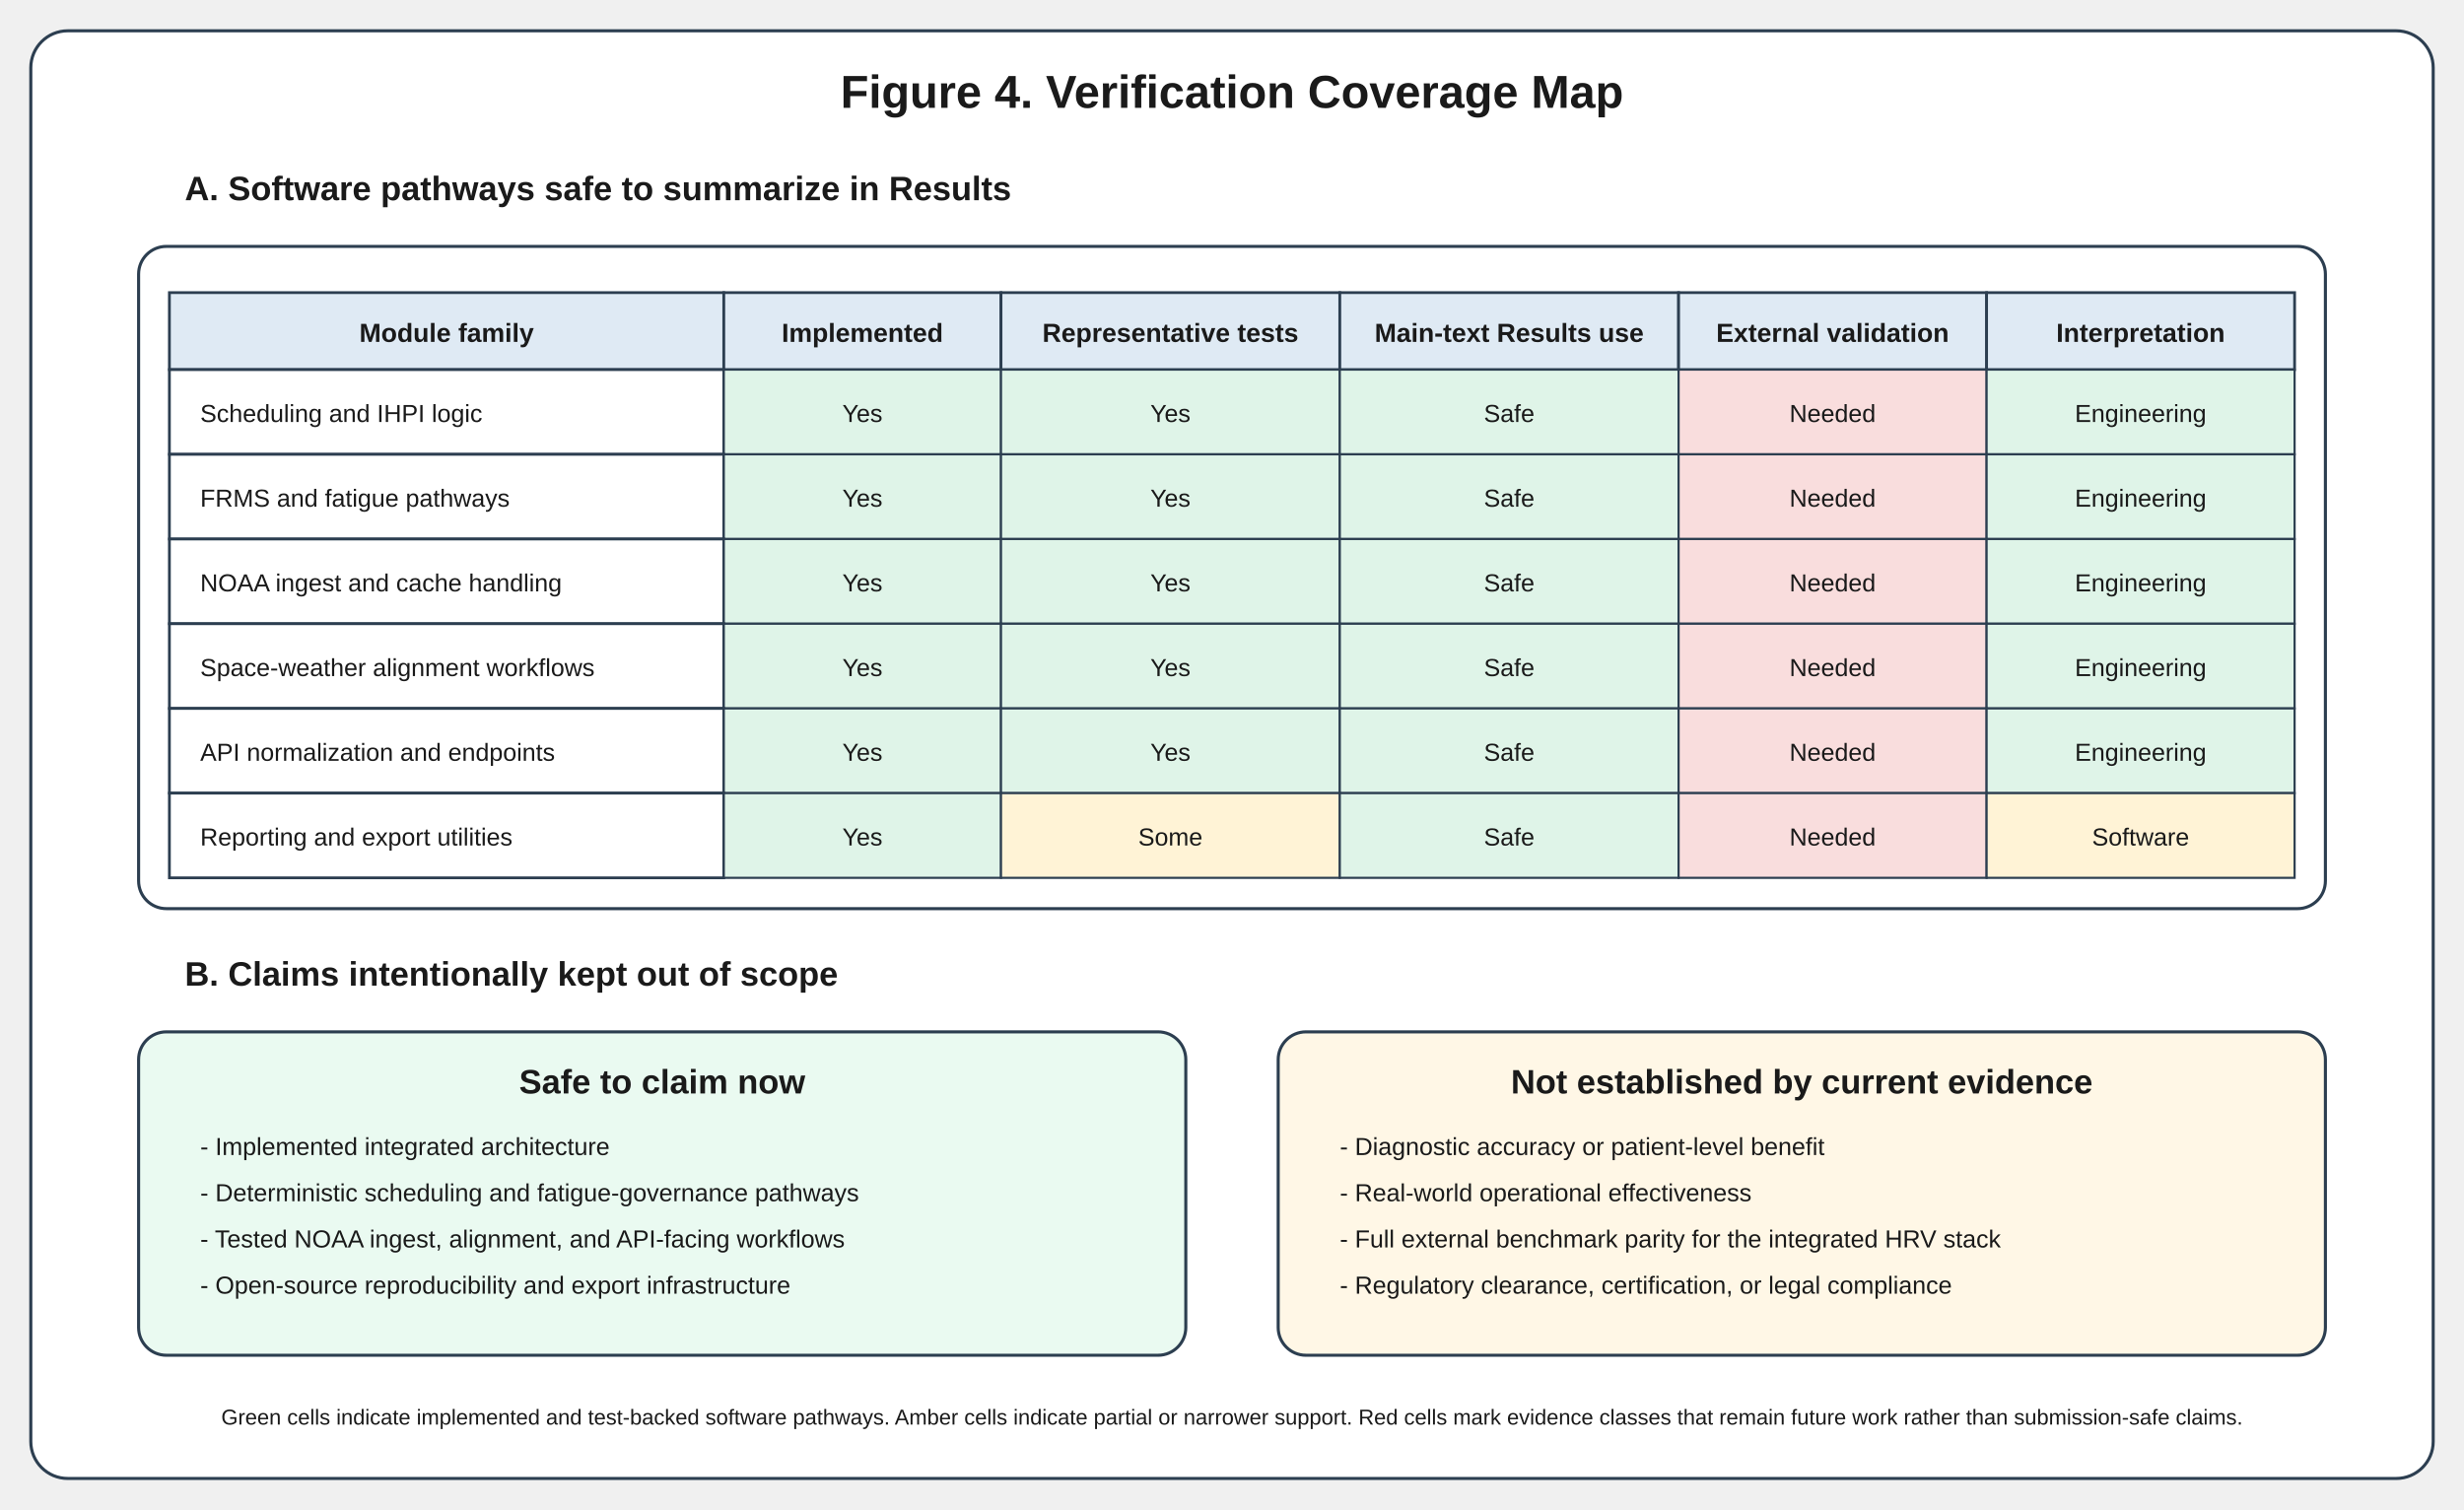
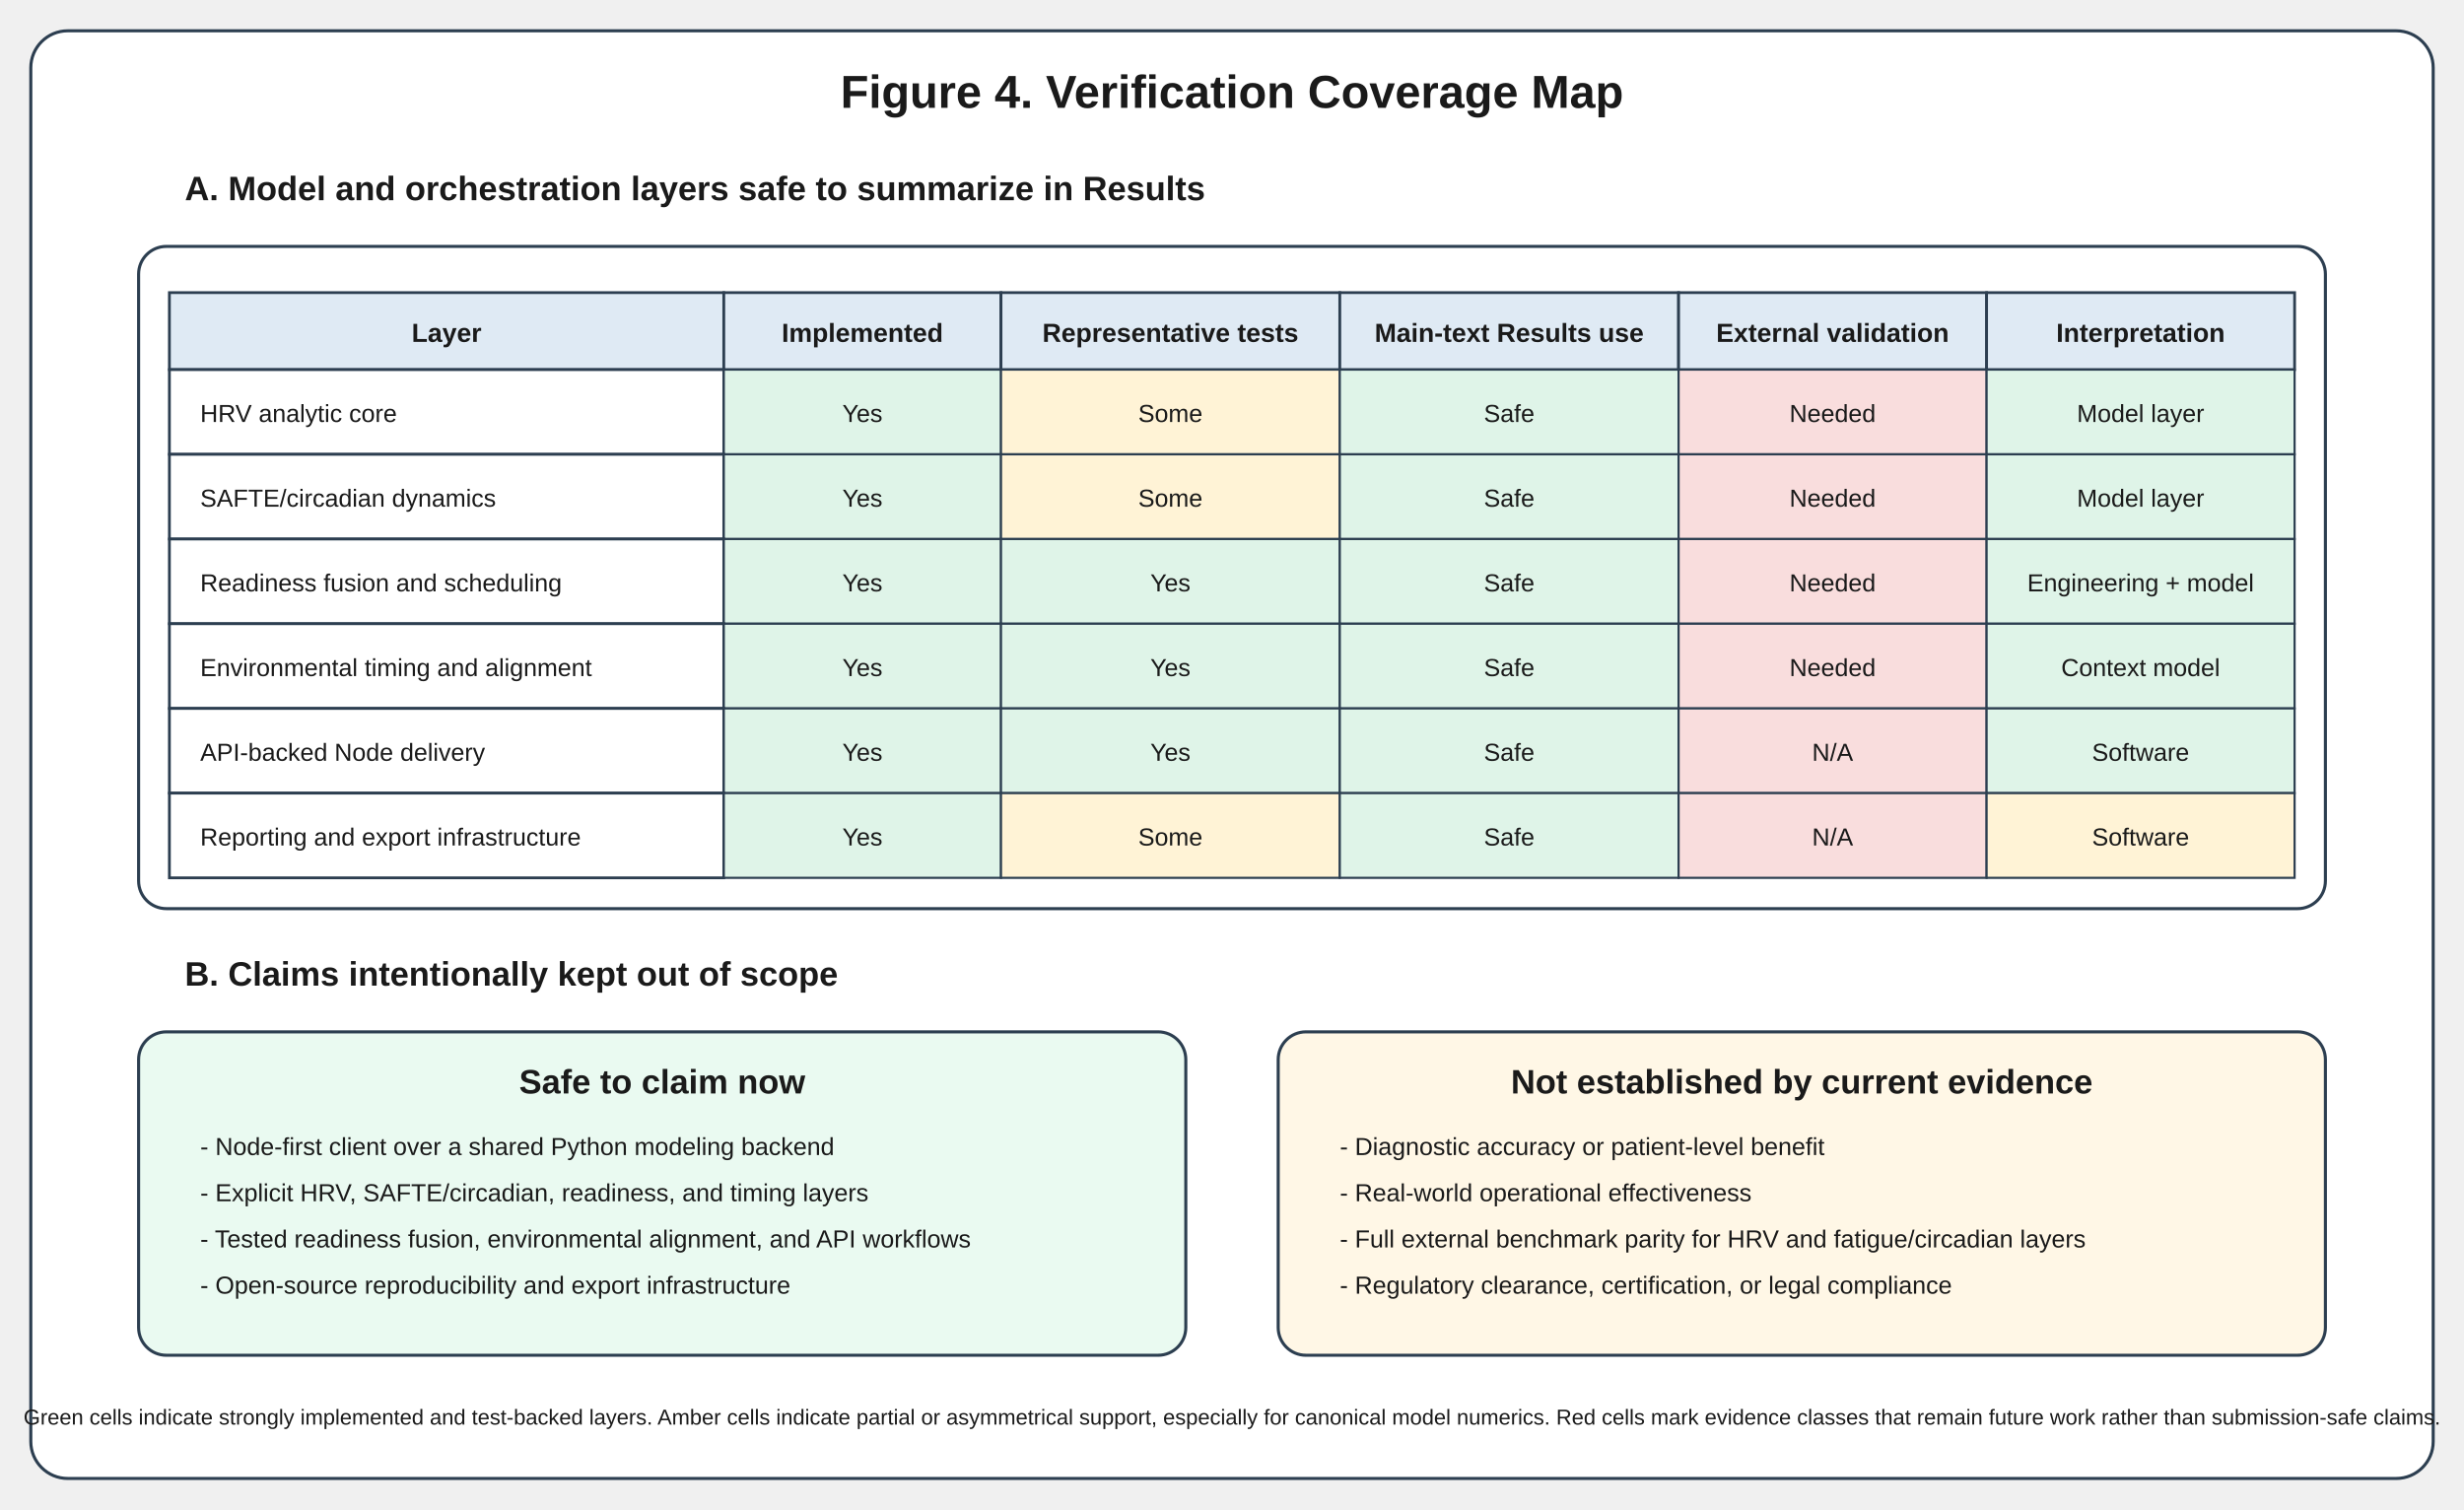
<svg xmlns="http://www.w3.org/2000/svg" width="1600" height="980" viewBox="0 0 1600 980" role="img" aria-labelledby="title desc">
  <defs>
    <style>
      .title { font: 700 30px Arial, Helvetica, sans-serif; fill: #1a1a1a; }
      .section { font: 700 22px Arial, Helvetica, sans-serif; fill: #1a1a1a; }
      .header { font: 700 17px Arial, Helvetica, sans-serif; fill: #1a1a1a; }
      .body { font: 16px Arial, Helvetica, sans-serif; fill: #1a1a1a; }
      .small { font: 14px Arial, Helvetica, sans-serif; fill: #1a1a1a; }
      .border { fill: #ffffff; stroke: #2c3e50; stroke-width: 2; rx: 24; ry: 24; }
      .headerCell { fill: #dfeaf4; stroke: #2c3e50; stroke-width: 1.8; }
      .rowLabel { fill: #ffffff; stroke: #2c3e50; stroke-width: 1.8; }
      .yes { fill: #dff4e8; stroke: #2c3e50; stroke-width: 1.4; }
      .partial { fill: #fff3d6; stroke: #2c3e50; stroke-width: 1.4; }
      .future { fill: #f9dddd; stroke: #2c3e50; stroke-width: 1.4; }
      .calloutGood { fill: #eafaf1; stroke: #2c3e50; stroke-width: 2; rx: 18; ry: 18; }
      .calloutWarn { fill: #fff7e6; stroke: #2c3e50; stroke-width: 2; rx: 18; ry: 18; }
    </style>
  </defs>
  <rect x="20" y="20" width="1560" height="940" class="border" />
  <text x="800" y="70" text-anchor="middle" class="title">Figure 4. Verification Coverage Map</text>
-   <text x="120" y="130" class="section">A. Software pathways safe to summarize in Results</text>
+   <text x="120" y="130" class="section">A. Model and orchestration layers safe to summarize in Results</text>
  <rect x="90" y="160" width="1420" height="430" fill="#ffffff" stroke="#2c3e50" stroke-width="2" rx="18" ry="18" />
  <rect x="110" y="190" width="360" height="50" class="headerCell" />
  <rect x="470" y="190" width="180" height="50" class="headerCell" />
  <rect x="650" y="190" width="220" height="50" class="headerCell" />
  <rect x="870" y="190" width="220" height="50" class="headerCell" />
  <rect x="1090" y="190" width="200" height="50" class="headerCell" />
  <rect x="1290" y="190" width="200" height="50" class="headerCell" />
-   <text x="290" y="222" text-anchor="middle" class="header">Module family</text>
+   <text x="290" y="222" text-anchor="middle" class="header">Layer</text>
  <text x="560" y="222" text-anchor="middle" class="header">Implemented</text>
  <text x="760" y="222" text-anchor="middle" class="header">Representative tests</text>
  <text x="980" y="222" text-anchor="middle" class="header">Main-text Results use</text>
  <text x="1190" y="222" text-anchor="middle" class="header">External validation</text>
  <text x="1390" y="222" text-anchor="middle" class="header">Interpretation</text>
  <rect x="110" y="240" width="360" height="55" class="rowLabel" />
  <rect x="470" y="240" width="180" height="55" class="yes" />
-   <rect x="650" y="240" width="220" height="55" class="yes" />
+   <rect x="650" y="240" width="220" height="55" class="partial" />
  <rect x="870" y="240" width="220" height="55" class="yes" />
  <rect x="1090" y="240" width="200" height="55" class="future" />
  <rect x="1290" y="240" width="200" height="55" class="yes" />
-   <text x="130" y="274" class="body">Scheduling and IHPI logic</text>
+   <text x="130" y="274" class="body">HRV analytic core</text>
  <text x="560" y="274" text-anchor="middle" class="body">Yes</text>
-   <text x="760" y="274" text-anchor="middle" class="body">Yes</text>
+   <text x="760" y="274" text-anchor="middle" class="body">Some</text>
  <text x="980" y="274" text-anchor="middle" class="body">Safe</text>
  <text x="1190" y="274" text-anchor="middle" class="body">Needed</text>
-   <text x="1390" y="274" text-anchor="middle" class="body">Engineering</text>
+   <text x="1390" y="274" text-anchor="middle" class="body">Model layer</text>
  <rect x="110" y="295" width="360" height="55" class="rowLabel" />
  <rect x="470" y="295" width="180" height="55" class="yes" />
-   <rect x="650" y="295" width="220" height="55" class="yes" />
+   <rect x="650" y="295" width="220" height="55" class="partial" />
  <rect x="870" y="295" width="220" height="55" class="yes" />
  <rect x="1090" y="295" width="200" height="55" class="future" />
  <rect x="1290" y="295" width="200" height="55" class="yes" />
-   <text x="130" y="329" class="body">FRMS and fatigue pathways</text>
+   <text x="130" y="329" class="body">SAFTE/circadian dynamics</text>
  <text x="560" y="329" text-anchor="middle" class="body">Yes</text>
-   <text x="760" y="329" text-anchor="middle" class="body">Yes</text>
+   <text x="760" y="329" text-anchor="middle" class="body">Some</text>
  <text x="980" y="329" text-anchor="middle" class="body">Safe</text>
  <text x="1190" y="329" text-anchor="middle" class="body">Needed</text>
-   <text x="1390" y="329" text-anchor="middle" class="body">Engineering</text>
+   <text x="1390" y="329" text-anchor="middle" class="body">Model layer</text>
  <rect x="110" y="350" width="360" height="55" class="rowLabel" />
  <rect x="470" y="350" width="180" height="55" class="yes" />
  <rect x="650" y="350" width="220" height="55" class="yes" />
  <rect x="870" y="350" width="220" height="55" class="yes" />
  <rect x="1090" y="350" width="200" height="55" class="future" />
  <rect x="1290" y="350" width="200" height="55" class="yes" />
-   <text x="130" y="384" class="body">NOAA ingest and cache handling</text>
+   <text x="130" y="384" class="body">Readiness fusion and scheduling</text>
  <text x="560" y="384" text-anchor="middle" class="body">Yes</text>
  <text x="760" y="384" text-anchor="middle" class="body">Yes</text>
  <text x="980" y="384" text-anchor="middle" class="body">Safe</text>
  <text x="1190" y="384" text-anchor="middle" class="body">Needed</text>
-   <text x="1390" y="384" text-anchor="middle" class="body">Engineering</text>
+   <text x="1390" y="384" text-anchor="middle" class="body">Engineering + model</text>
  <rect x="110" y="405" width="360" height="55" class="rowLabel" />
  <rect x="470" y="405" width="180" height="55" class="yes" />
  <rect x="650" y="405" width="220" height="55" class="yes" />
  <rect x="870" y="405" width="220" height="55" class="yes" />
  <rect x="1090" y="405" width="200" height="55" class="future" />
  <rect x="1290" y="405" width="200" height="55" class="yes" />
-   <text x="130" y="439" class="body">Space-weather alignment workflows</text>
+   <text x="130" y="439" class="body">Environmental timing and alignment</text>
  <text x="560" y="439" text-anchor="middle" class="body">Yes</text>
  <text x="760" y="439" text-anchor="middle" class="body">Yes</text>
  <text x="980" y="439" text-anchor="middle" class="body">Safe</text>
  <text x="1190" y="439" text-anchor="middle" class="body">Needed</text>
-   <text x="1390" y="439" text-anchor="middle" class="body">Engineering</text>
+   <text x="1390" y="439" text-anchor="middle" class="body">Context model</text>
  <rect x="110" y="460" width="360" height="55" class="rowLabel" />
  <rect x="470" y="460" width="180" height="55" class="yes" />
  <rect x="650" y="460" width="220" height="55" class="yes" />
  <rect x="870" y="460" width="220" height="55" class="yes" />
  <rect x="1090" y="460" width="200" height="55" class="future" />
  <rect x="1290" y="460" width="200" height="55" class="yes" />
-   <text x="130" y="494" class="body">API normalization and endpoints</text>
+   <text x="130" y="494" class="body">API-backed Node delivery</text>
  <text x="560" y="494" text-anchor="middle" class="body">Yes</text>
  <text x="760" y="494" text-anchor="middle" class="body">Yes</text>
  <text x="980" y="494" text-anchor="middle" class="body">Safe</text>
-   <text x="1190" y="494" text-anchor="middle" class="body">Needed</text>
-   <text x="1390" y="494" text-anchor="middle" class="body">Engineering</text>
+   <text x="1190" y="494" text-anchor="middle" class="body">N/A</text>
+   <text x="1390" y="494" text-anchor="middle" class="body">Software</text>
  <rect x="110" y="515" width="360" height="55" class="rowLabel" />
  <rect x="470" y="515" width="180" height="55" class="yes" />
  <rect x="650" y="515" width="220" height="55" class="partial" />
  <rect x="870" y="515" width="220" height="55" class="yes" />
  <rect x="1090" y="515" width="200" height="55" class="future" />
  <rect x="1290" y="515" width="200" height="55" class="partial" />
-   <text x="130" y="549" class="body">Reporting and export utilities</text>
+   <text x="130" y="549" class="body">Reporting and export infrastructure</text>
  <text x="560" y="549" text-anchor="middle" class="body">Yes</text>
  <text x="760" y="549" text-anchor="middle" class="body">Some</text>
  <text x="980" y="549" text-anchor="middle" class="body">Safe</text>
-   <text x="1190" y="549" text-anchor="middle" class="body">Needed</text>
+   <text x="1190" y="549" text-anchor="middle" class="body">N/A</text>
  <text x="1390" y="549" text-anchor="middle" class="body">Software</text>
  <text x="120" y="640" class="section">B. Claims intentionally kept out of scope</text>
  <rect x="90" y="670" width="680" height="210" class="calloutGood" />
  <text x="430" y="710" text-anchor="middle" class="section">Safe to claim now</text>
-   <text x="130" y="750" class="body">- Implemented integrated architecture</text>
-   <text x="130" y="780" class="body">- Deterministic scheduling and fatigue-governance pathways</text>
-   <text x="130" y="810" class="body">- Tested NOAA ingest, alignment, and API-facing workflows</text>
+   <text x="130" y="750" class="body">- Node-first client over a shared Python modeling backend</text>
+   <text x="130" y="780" class="body">- Explicit HRV, SAFTE/circadian, readiness, and timing layers</text>
+   <text x="130" y="810" class="body">- Tested readiness fusion, environmental alignment, and API workflows</text>
  <text x="130" y="840" class="body">- Open-source reproducibility and export infrastructure</text>
  <rect x="830" y="670" width="680" height="210" class="calloutWarn" />
  <text x="1170" y="710" text-anchor="middle" class="section">Not established by current evidence</text>
  <text x="870" y="750" class="body">- Diagnostic accuracy or patient-level benefit</text>
  <text x="870" y="780" class="body">- Real-world operational effectiveness</text>
-   <text x="870" y="810" class="body">- Full external benchmark parity for the integrated HRV stack</text>
+   <text x="870" y="810" class="body">- Full external benchmark parity for HRV and fatigue/circadian layers</text>
  <text x="870" y="840" class="body">- Regulatory clearance, certification, or legal compliance</text>
-   <text x="800" y="925" text-anchor="middle" class="small">Green cells indicate implemented and test-backed software pathways. Amber cells indicate partial or narrower support. Red cells mark evidence classes that remain future work rather than submission-safe claims.</text>
+   <text x="800" y="925" text-anchor="middle" class="small">Green cells indicate strongly implemented and test-backed layers. Amber cells indicate partial or asymmetrical support, especially for canonical model numerics. Red cells mark evidence classes that remain future work rather than submission-safe claims.</text>
</svg>
